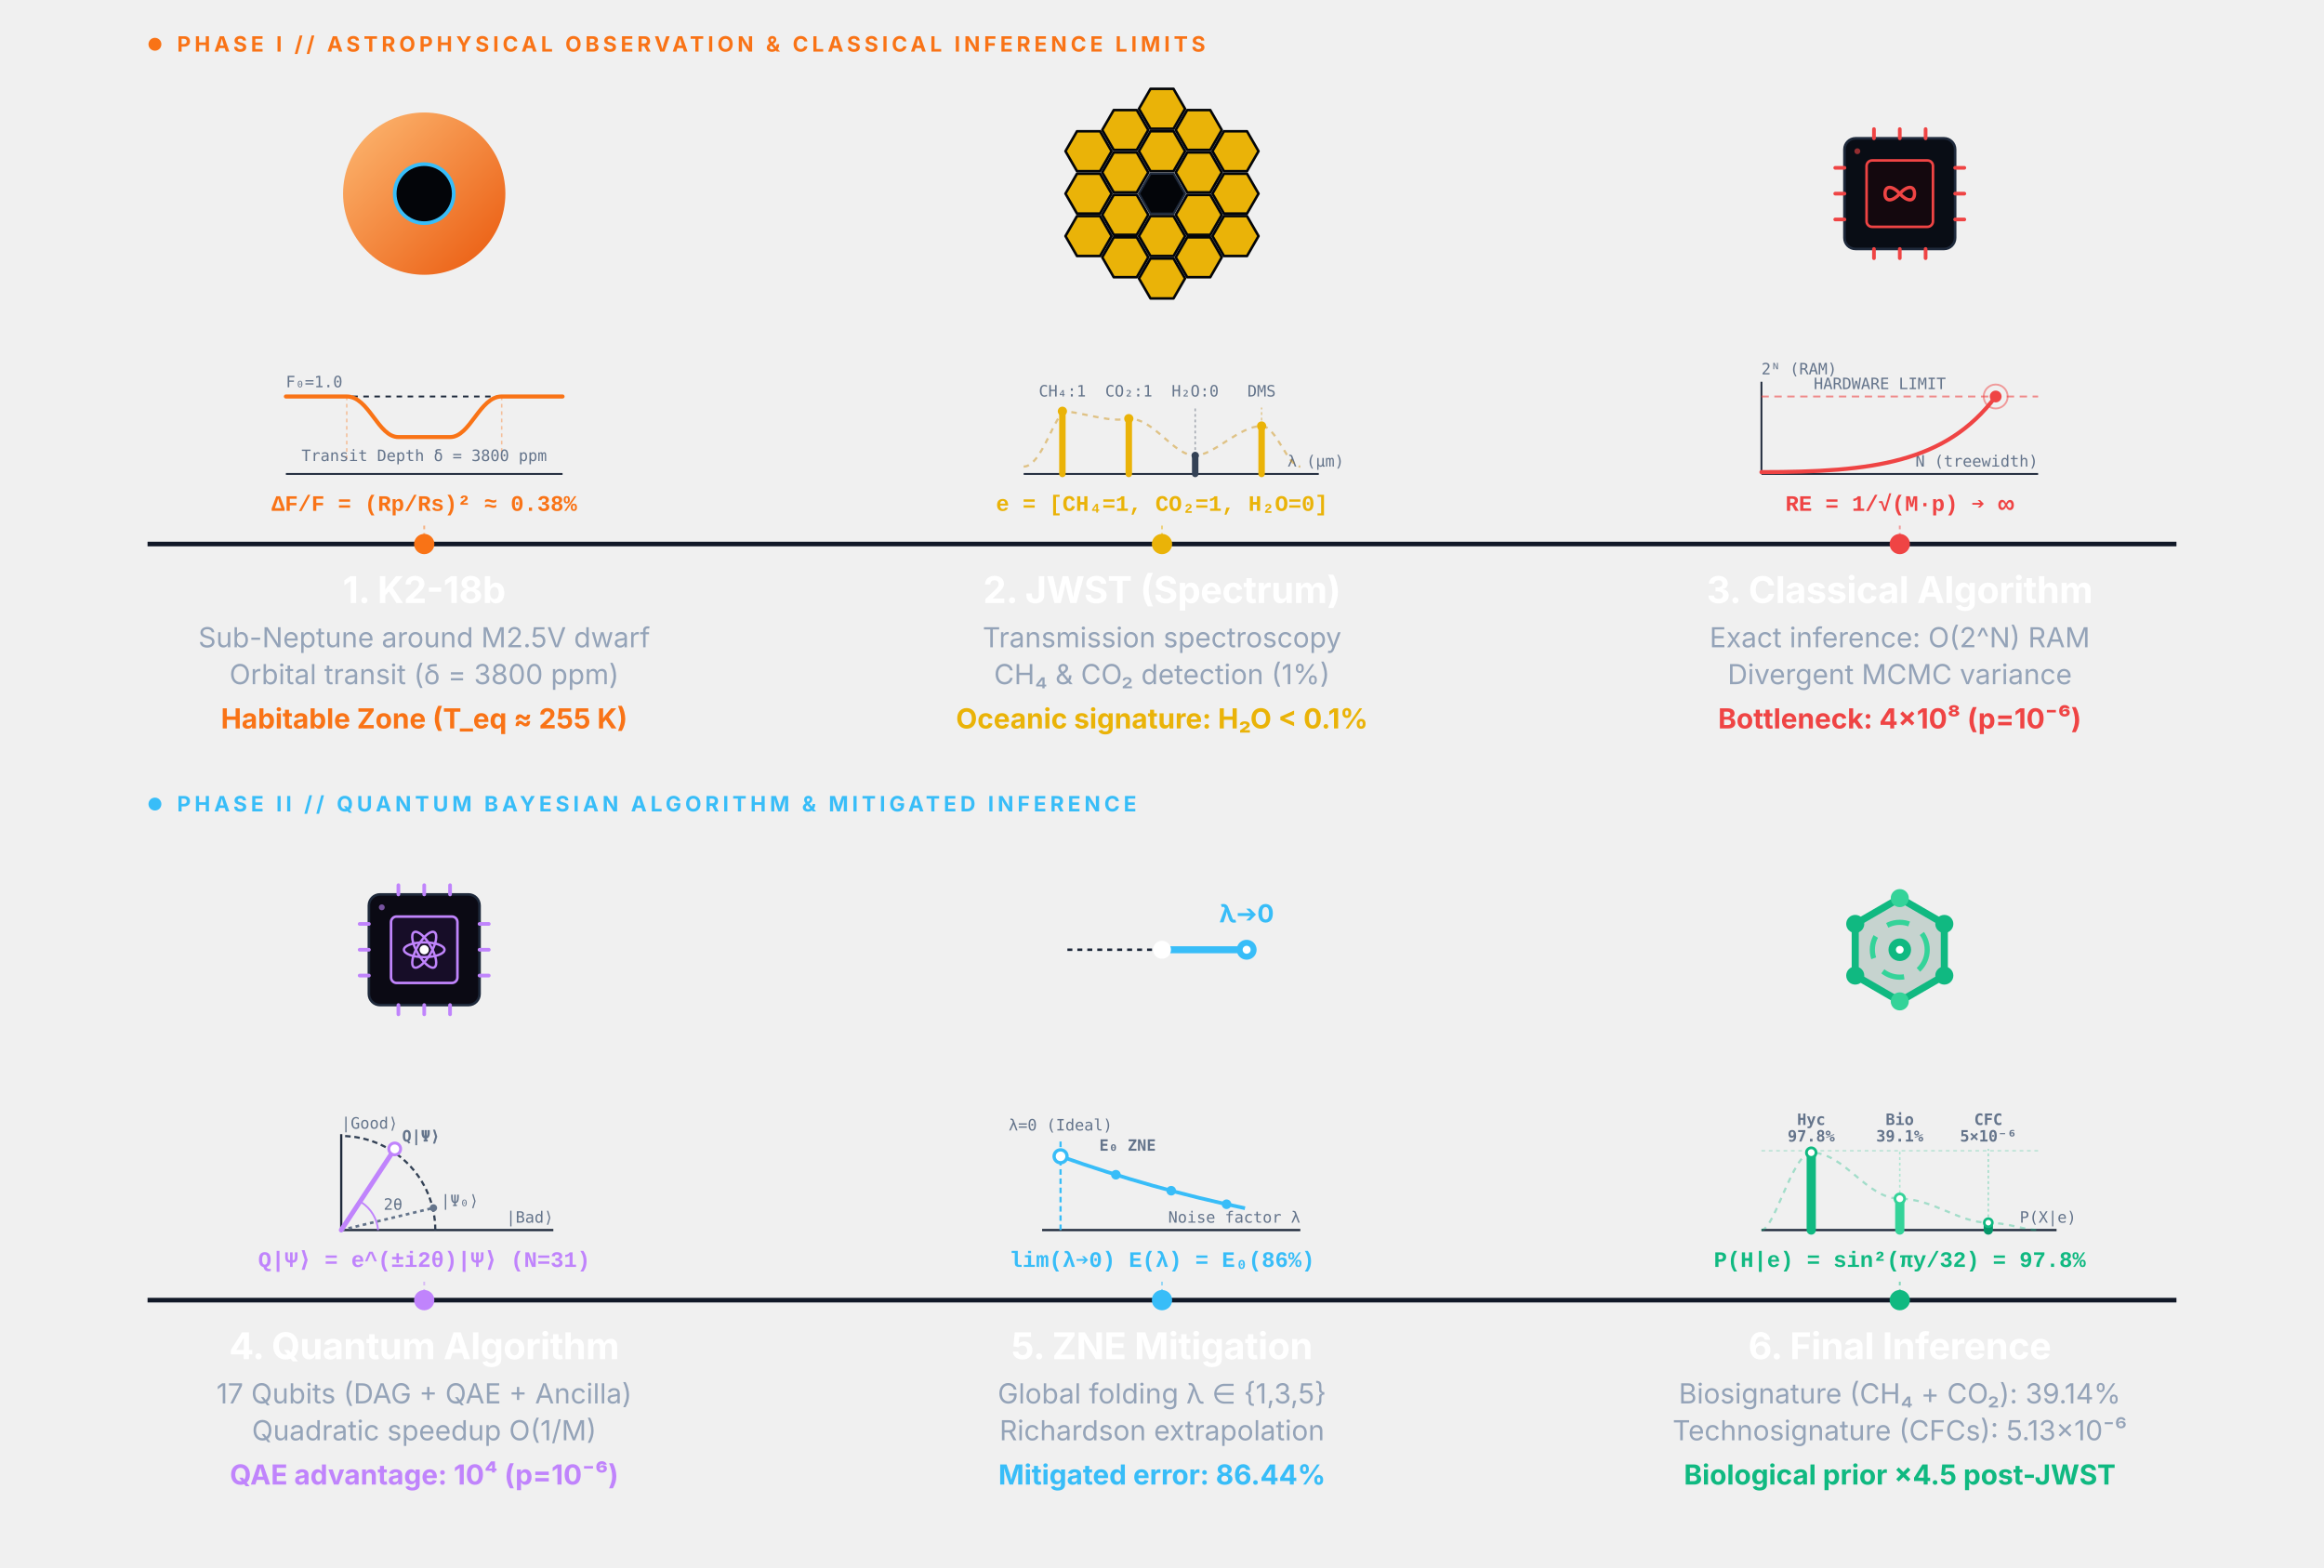
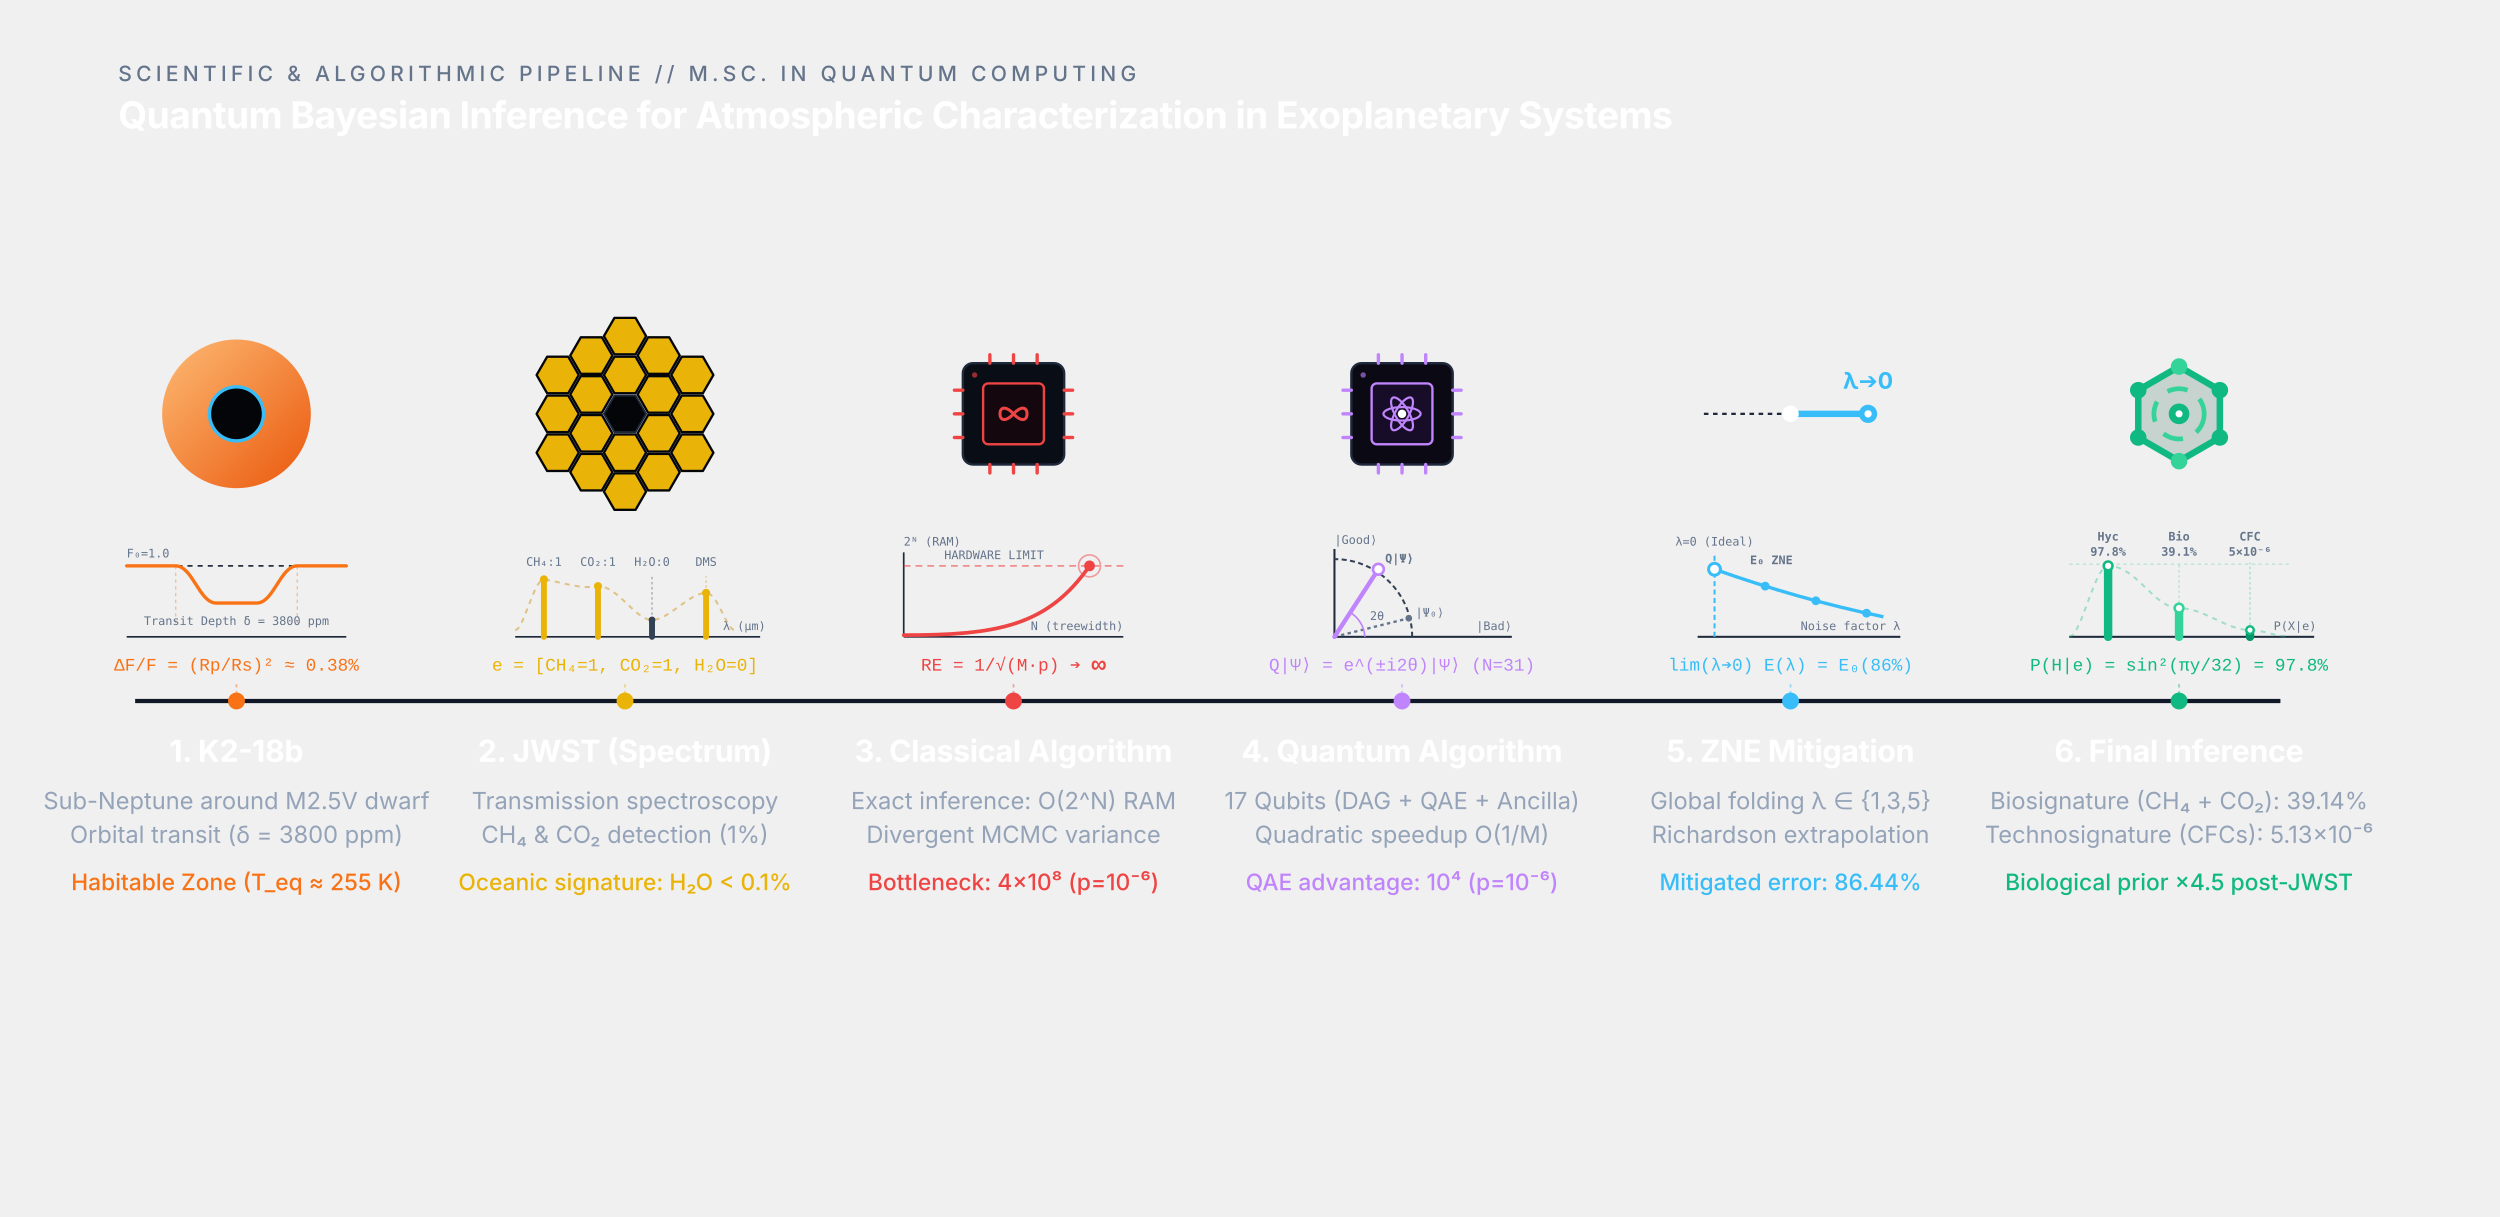
- <svg xmlns="http://www.w3.org/2000/svg" viewBox="0 0 1260 850" width="100%" height="100%" style="background-color: #030509;">
+ <svg xmlns="http://www.w3.org/2000/svg" viewBox="0 0 1480 720" width="100%" height="100%" style="background-color: #030509;">
  <defs>
-     <linearGradient id="kn-stream-row1" x1="0%" y1="0%" x2="100%" y2="0%">
+     <linearGradient id="kn-stream" x1="0%" y1="0%" x2="100%" y2="0%">
      <stop offset="0%" stop-color="#f97316" />
-       <stop offset="50%" stop-color="#eab308" />
-       <stop offset="100%" stop-color="#ef4444" />
-     </linearGradient>
-     <linearGradient id="kn-stream-row2" x1="0%" y1="0%" x2="100%" y2="0%">
-       <stop offset="0%" stop-color="#c084fc" />
-       <stop offset="50%" stop-color="#38bdf8" />
+       <stop offset="20%" stop-color="#eab308" />
+       <stop offset="40%" stop-color="#ef4444" />
+       <stop offset="60%" stop-color="#c084fc" />
+       <stop offset="80%" stop-color="#38bdf8" />
      <stop offset="100%" stop-color="#10b981" />
    </linearGradient>
    <linearGradient id="kn-star" x1="0%" y1="0%" x2="100%" y2="100%">
      <stop offset="0%" stop-color="#fdba74" />
      <stop offset="100%" stop-color="#ea580c" />
    </linearGradient>
  </defs>
  <style>
    
-     .kn-phase-badge { font-family: -apple-system, 'SF Pro Display', 'Inter', sans-serif; font-size: 11.5px; font-weight: 700; letter-spacing: 2px; text-transform: uppercase; }
-     .kn-title { font-family: -apple-system, 'SF Pro Display', 'Inter', sans-serif; font-weight: 700; font-size: 20px; fill: #ffffff; letter-spacing: -0.2px; }
-     .kn-desc { font-family: -apple-system, 'Inter', sans-serif; font-weight: 400; font-size: 15px; fill: #94a3b8; line-height: 1.45; }
-     .kn-metric { font-family: -apple-system, 'Inter', sans-serif; font-weight: 700; font-size: 15px; }
-     .kn-formula { font-family: 'SF Mono', Menlo, 'Cascadia Code', 'Courier New', monospace; font-size: 12px; font-weight: 600; letter-spacing: 0px; text-anchor: middle; }
-     .kn-tech-axis { font-family: 'SF Mono', Menlo, monospace; font-size: 8.5px; fill: #64748b; }
+     .kn-header { font-family: -apple-system, 'SF Pro Display', 'Inter', sans-serif; font-weight: 500; fill: #64748b; letter-spacing: 2.5px; font-size: 12.5px; }
+     .kn-main-title { font-family: -apple-system, 'SF Pro Display', 'Inter', sans-serif; font-weight: 700; font-size: 22px; fill: #ffffff; letter-spacing: -0.3px; }
+     .kn-title { font-family: -apple-system, 'SF Pro Display', 'Inter', sans-serif; font-weight: 700; font-size: 18px; fill: #ffffff; letter-spacing: -0.2px; }
+     .kn-desc { font-family: -apple-system, 'Inter', sans-serif; font-weight: 400; font-size: 14px; fill: #94a3b8; line-height: 1.5; }
+     .kn-metric { font-family: -apple-system, 'Inter', sans-serif; font-weight: 500; font-size: 13.5px; }
+     .kn-formula { font-family: 'SF Mono', Menlo, 'Cascadia Code', 'Courier New', monospace; font-size: 10.5px; font-weight: 500; letter-spacing: 0px; text-anchor: middle; }
+     .kn-tech-axis { font-family: 'SF Mono', Menlo, monospace; font-size: 7px; fill: #64748b; }
    
  </style>
-   <g transform="translate(80, 28)">
-     <circle cx="4" cy="-4" r="3.5" fill="#f97316" />
-     <text x="16" y="0" class="kn-phase-badge" fill="#f97316">PHASE I // ASTROPHYSICAL OBSERVATION &amp; CLASSICAL INFERENCE LIMITS</text>
-   </g>
-   <line x1="80" y1="295" x2="1180" y2="295" stroke="#111827" stroke-width="2.5" />
-   <line x1="80" y1="295" x2="1180" y2="295" stroke="url(#kn-stream-row1)" stroke-width="2.5" stroke-linecap="round" stroke-dasharray="30 180">
-     <animate attributeName="stroke-dashoffset" from="420" to="0" dur="6s" repeatCount="indefinite" />
+   <g transform="translate(70, 48)">
+     <text x="0" y="0" class="kn-header">SCIENTIFIC &amp; ALGORITHMIC PIPELINE // M.SC. IN QUANTUM COMPUTING</text>
+     <text x="0" y="28" class="kn-main-title">Quantum Bayesian Inference for Atmospheric Characterization in Exoplanetary Systems</text>
+   </g>
+   <line x1="80" y1="415" x2="1350" y2="415" stroke="#111827" stroke-width="2.5" />
+   <line x1="80" y1="415" x2="1350" y2="415" stroke="url(#kn-stream)" stroke-width="2.5" stroke-linecap="round" stroke-dasharray="30 180">
+     <animate attributeName="stroke-dashoffset" from="420" to="0" dur="7s" repeatCount="indefinite" />
  </line>
-   <g transform="translate(230, 295)">
-     <g transform="translate(0, -190)">
+   <g transform="translate(140, 415)">
+     <g transform="translate(0, -170)">
      <circle cx="0" cy="0" r="44" fill="url(#kn-star)" />
      <g>
        <animateTransform attributeName="transform" type="translate" values="-68, 0; 0, 0; 68, 0" keyTimes="0; 0.5; 1" dur="6s" repeatCount="indefinite" />
        <circle cx="0" cy="0" r="16" fill="#030509" stroke="#38bdf8" stroke-width="2" />
      </g>
    </g>
    <g transform="translate(0, 0)">
-       <line x1="-75" y1="-80" x2="75" y2="-80" stroke="#1e293b" stroke-width="1" stroke-dasharray="3 3" />
-       <text x="-75" y="-85" class="kn-tech-axis">F₀=1.0</text>
-       <path d="M -75 -80 L -42 -80 C -30 -80 -25 -58 -14 -58 L 14 -58 C 25 -58 30 -80 42 -80 L 75 -80" fill="none" stroke="#f97316" stroke-width="2.2" stroke-linecap="round" />
-       <circle r="3.2" fill="#ffffff" stroke="#f97316" stroke-width="1.6">
-         <animateMotion path="M -75 -80 L -42 -80 C -30 -80 -25 -58 -14 -58 L 14 -58 C 25 -58 30 -80 42 -80 L 75 -80" dur="6s" repeatCount="indefinite" />
+       <line x1="-65" y1="-80" x2="65" y2="-80" stroke="#1e293b" stroke-width="1" stroke-dasharray="3 3" />
+       <text x="-65" y="-85" class="kn-tech-axis">F₀=1.0</text>
+       <path d="M -65 -80 L -36 -80 C -26 -80 -22 -58 -12 -58 L 12 -58 C 22 -58 26 -80 36 -80 L 65 -80" fill="none" stroke="#f97316" stroke-width="2" stroke-linecap="round" />
+       <circle r="3" fill="#ffffff" stroke="#f97316" stroke-width="1.6">
+         <animateMotion path="M -65 -80 L -36 -80 C -26 -80 -22 -58 -12 -58 L 12 -58 C 22 -58 26 -80 36 -80 L 65 -80" dur="6s" repeatCount="indefinite" />
      </circle>
-       <line x1="-42" y1="-80" x2="-42" y2="-45" stroke="#f97316" stroke-width="0.8" stroke-dasharray="2 2" opacity="0.4" />
-       <line x1="42" y1="-80" x2="42" y2="-45" stroke="#f97316" stroke-width="0.8" stroke-dasharray="2 2" opacity="0.4" />
+       <line x1="-36" y1="-80" x2="-36" y2="-45" stroke="#f97316" stroke-width="0.8" stroke-dasharray="2 2" opacity="0.4" />
+       <line x1="36" y1="-80" x2="36" y2="-45" stroke="#f97316" stroke-width="0.8" stroke-dasharray="2 2" opacity="0.4" />
      <text x="0" y="-45" class="kn-tech-axis" fill="#f97316" text-anchor="middle">Transit Depth δ = 3800 ppm</text>
-       <line x1="-75" y1="-38" x2="75" y2="-38" stroke="#1e293b" stroke-width="1" />
+       <line x1="-65" y1="-38" x2="65" y2="-38" stroke="#1e293b" stroke-width="1" />
      <text x="0" y="-18" class="kn-formula" fill="#f97316">ΔF/F = (Rp/Rs)² ≈ 0.38%</text>
      <line x1="0" y1="-10" x2="0" y2="-4" stroke="#f97316" stroke-width="1" stroke-dasharray="2 2" opacity="0.5" />
    </g>
-     <circle cx="0" cy="0" r="5.5" fill="#f97316" />
-     <text x="0" y="32" class="kn-title" text-anchor="middle">1. K2-18b</text>
-     <text x="0" y="56" class="kn-desc" text-anchor="middle">Sub-Neptune around M2.5V dwarf</text>
-     <text x="0" y="76" class="kn-desc" text-anchor="middle">Orbital transit (δ = 3800 ppm)</text>
-     <text x="0" y="100" class="kn-metric" fill="#f97316" text-anchor="middle">Habitable Zone (T_eq ≈ 255 K)</text>
-   </g>
-   <g transform="translate(630, 295)">
-     <g transform="translate(0, -190) scale(1.15)">
+     <circle cx="0" cy="0" r="5" fill="#f97316" />
+     <text x="0" y="36" class="kn-title" text-anchor="middle">1. K2-18b</text>
+     <text x="0" y="64" class="kn-desc" text-anchor="middle">Sub-Neptune around M2.5V dwarf</text>
+     <text x="0" y="84" class="kn-desc" text-anchor="middle">Orbital transit (δ = 3800 ppm)</text>
+     <text x="0" y="112" class="kn-metric" fill="#f97316" text-anchor="middle">Habitable Zone (T_eq ≈ 255 K)</text>
+   </g>
+   <g transform="translate(370, 415)">
+     <g transform="translate(0, -170) scale(1.15)">
      <polygon points="-23.79,-20.01 -29.22,-10.6 -40.08,-10.6 -45.51,-20.01 -40.08,-29.41 -29.22,-29.41" fill="#eab308" stroke="#030509" stroke-width="1.2" stroke-linejoin="round" />
      <polygon points="-23.79,0.0 -29.22,9.4 -40.08,9.4 -45.51,0.0 -40.08,-9.4 -29.22,-9.4" fill="#eab308" stroke="#030509" stroke-width="1.2" stroke-linejoin="round" />
      <polygon points="-23.79,20.01 -29.22,29.41 -40.08,29.41 -45.51,20.01 -40.08,10.6 -29.22,10.6" fill="#eab308" stroke="#030509" stroke-width="1.2" stroke-linejoin="round" />
      <polygon points="-6.47,-30.01 -11.9,-20.61 -22.75,-20.61 -28.18,-30.01 -22.75,-39.41 -11.9,-39.41" fill="#eab308" stroke="#030509" stroke-width="1.2" stroke-linejoin="round" />
      <polygon points="-6.47,-10.0 -11.9,-0.6 -22.75,-0.6 -28.18,-10.0 -22.75,-19.41 -11.9,-19.41" fill="#eab308" stroke="#030509" stroke-width="1.2" stroke-linejoin="round" />
      <polygon points="-6.47,10.0 -11.9,19.41 -22.75,19.41 -28.18,10.0 -22.75,0.6 -11.9,0.6" fill="#eab308" stroke="#030509" stroke-width="1.2" stroke-linejoin="round" />
      <polygon points="-6.47,30.01 -11.9,39.41 -22.75,39.41 -28.18,30.01 -22.75,20.61 -11.9,20.61" fill="#eab308" stroke="#030509" stroke-width="1.2" stroke-linejoin="round" />
      <polygon points="10.86,-40.01 5.43,-30.61 -5.43,-30.61 -10.86,-40.01 -5.43,-49.41 5.43,-49.41" fill="#eab308" stroke="#030509" stroke-width="1.2" stroke-linejoin="round" />
      <polygon points="10.86,-20.01 5.43,-10.6 -5.43,-10.6 -10.86,-20.01 -5.43,-29.41 5.43,-29.41" fill="#eab308" stroke="#030509" stroke-width="1.2" stroke-linejoin="round" />
      <polygon points="10.86,0.0 5.43,9.4 -5.43,9.4 -10.86,0.0 -5.43,-9.4 5.43,-9.4" fill="#030509" stroke="#1e293b" stroke-width="1" />
      <polygon points="10.86,20.01 5.43,29.41 -5.43,29.41 -10.86,20.01 -5.43,10.6 5.43,10.6" fill="#eab308" stroke="#030509" stroke-width="1.2" stroke-linejoin="round" />
      <polygon points="10.86,40.01 5.43,49.41 -5.43,49.41 -10.86,40.01 -5.43,30.61 5.43,30.61" fill="#eab308" stroke="#030509" stroke-width="1.2" stroke-linejoin="round" />
      <polygon points="28.18,-30.01 22.75,-20.61 11.9,-20.61 6.47,-30.01 11.9,-39.41 22.75,-39.41" fill="#eab308" stroke="#030509" stroke-width="1.2" stroke-linejoin="round" />
      <polygon points="28.18,-10.0 22.75,-0.6 11.9,-0.6 6.47,-10.0 11.9,-19.41 22.75,-19.41" fill="#eab308" stroke="#030509" stroke-width="1.2" stroke-linejoin="round" />
      <polygon points="28.18,10.0 22.75,19.41 11.9,19.41 6.47,10.0 11.9,0.6 22.75,0.6" fill="#eab308" stroke="#030509" stroke-width="1.2" stroke-linejoin="round" />
      <polygon points="28.18,30.01 22.75,39.41 11.9,39.41 6.47,30.01 11.9,20.61 22.75,20.61" fill="#eab308" stroke="#030509" stroke-width="1.2" stroke-linejoin="round" />
      <polygon points="45.51,-20.01 40.08,-10.6 29.22,-10.6 23.79,-20.01 29.22,-29.41 40.08,-29.41" fill="#eab308" stroke="#030509" stroke-width="1.2" stroke-linejoin="round" />
      <polygon points="45.51,0.0 40.08,9.4 29.22,9.4 23.79,0.0 29.22,-9.4 40.08,-9.4" fill="#eab308" stroke="#030509" stroke-width="1.2" stroke-linejoin="round" />
      <polygon points="45.51,20.01 40.08,29.41 29.22,29.41 23.79,20.01 29.22,10.6 40.08,10.6" fill="#eab308" stroke="#030509" stroke-width="1.2" stroke-linejoin="round" />
    </g>
    <g transform="translate(0, 0)">
-       <line x1="-75" y1="-38" x2="85" y2="-38" stroke="#1e293b" stroke-width="1" />
-       <text x="68" y="-42" class="kn-tech-axis" text-anchor="start">λ (μm)</text>
-       <path d="M -75 -42 C -65 -42, -58 -72, -52 -72 C -38 -70, -28 -66, -18 -68 C -4 -68, 6 -48, 18 -48 C 28 -48, 42 -64, 54 -64 C 62 -64, 68 -42, 75 -42" fill="none" stroke="#ca8a04" stroke-width="1.2" stroke-dasharray="3 3" opacity="0.45" />
-       <line x1="18" y1="-48" x2="18" y2="-74" stroke="#334155" stroke-width="0.8" stroke-dasharray="1.5 1.5" opacity="0.4" />
-       <line x1="54" y1="-64" x2="54" y2="-74" stroke="#ca8a04" stroke-width="0.8" stroke-dasharray="1.5 1.5" opacity="0.4" />
-       <line x1="-54" y1="-38" x2="-54" y2="-72" stroke="#eab308" stroke-width="3.5" stroke-linecap="round" />
-       <circle cx="-54" cy="-72" r="2.5" fill="#eab308" />
-       <text x="-54" y="-80" class="kn-tech-axis" fill="#eab308" text-anchor="middle">CH₄:1</text>
-       <line x1="-18" y1="-38" x2="-18" y2="-68" stroke="#eab308" stroke-width="3.5" stroke-linecap="round" />
-       <circle cx="-18" cy="-68" r="2.5" fill="#eab308" />
-       <text x="-18" y="-80" class="kn-tech-axis" fill="#eab308" text-anchor="middle">CO₂:1</text>
-       <line x1="18" y1="-38" x2="18" y2="-48" stroke="#334155" stroke-width="3.5" stroke-linecap="round" />
-       <circle cx="18" cy="-48" r="2" fill="#334155" />
-       <text x="18" y="-80" class="kn-tech-axis" fill="#475569" text-anchor="middle">H₂O:0</text>
-       <line x1="54" y1="-38" x2="54" y2="-64" stroke="#eab308" stroke-width="3.5" stroke-linecap="round" />
-       <circle cx="54" cy="-64" r="2.5" fill="#eab308" />
-       <text x="54" y="-80" class="kn-tech-axis" fill="#eab308" text-anchor="middle">DMS</text>
+       <line x1="-65" y1="-38" x2="80" y2="-38" stroke="#1e293b" stroke-width="1" />
+       <text x="58" y="-42" class="kn-tech-axis" text-anchor="start">λ (μm)</text>
+       <path d="M -65 -42 C -60 -42, -54 -72, -48 -72 C -36 -70, -26 -66, -16 -68 C -4 -68, 6 -48, 16 -48 C 26 -48, 38 -64, 48 -64 C 55 -64, 60 -42, 65 -42" fill="none" stroke="#ca8a04" stroke-width="1.2" stroke-dasharray="3 3" opacity="0.45" />
+       <line x1="16" y1="-48" x2="16" y2="-74" stroke="#334155" stroke-width="0.8" stroke-dasharray="1.5 1.5" opacity="0.4" />
+       <line x1="48" y1="-64" x2="48" y2="-74" stroke="#ca8a04" stroke-width="0.8" stroke-dasharray="1.5 1.5" opacity="0.4" />
+       <line x1="-48" y1="-38" x2="-48" y2="-72" stroke="#eab308" stroke-width="3.5" stroke-linecap="round" />
+       <circle cx="-48" cy="-72" r="2.4" fill="#eab308" />
+       <text x="-48" y="-80" class="kn-tech-axis" fill="#eab308" text-anchor="middle">CH₄:1</text>
+       <line x1="-16" y1="-38" x2="-16" y2="-68" stroke="#eab308" stroke-width="3.5" stroke-linecap="round" />
+       <circle cx="-16" cy="-68" r="2.4" fill="#eab308" />
+       <text x="-16" y="-80" class="kn-tech-axis" fill="#eab308" text-anchor="middle">CO₂:1</text>
+       <line x1="16" y1="-38" x2="16" y2="-48" stroke="#334155" stroke-width="3.5" stroke-linecap="round" />
+       <circle cx="16" cy="-48" r="2" fill="#334155" />
+       <text x="16" y="-80" class="kn-tech-axis" fill="#475569" text-anchor="middle">H₂O:0</text>
+       <line x1="48" y1="-38" x2="48" y2="-64" stroke="#eab308" stroke-width="3.5" stroke-linecap="round" />
+       <circle cx="48" cy="-64" r="2.4" fill="#eab308" />
+       <text x="48" y="-80" class="kn-tech-axis" fill="#eab308" text-anchor="middle">DMS</text>
      <text x="0" y="-18" class="kn-formula" fill="#eab308">e = [CH₄=1, CO₂=1, H₂O=0]</text>
      <line x1="0" y1="-10" x2="0" y2="-4" stroke="#eab308" stroke-width="1" stroke-dasharray="2 2" opacity="0.5" />
    </g>
-     <circle cx="0" cy="0" r="5.5" fill="#eab308" />
-     <text x="0" y="32" class="kn-title" text-anchor="middle">2. JWST (Spectrum)</text>
-     <text x="0" y="56" class="kn-desc" text-anchor="middle">Transmission spectroscopy</text>
-     <text x="0" y="76" class="kn-desc" text-anchor="middle">CH₄ &amp; CO₂ detection (1%)</text>
-     <text x="0" y="100" class="kn-metric" fill="#eab308" text-anchor="middle">Oceanic signature: H₂O &lt; 0.1%</text>
-   </g>
-   <g transform="translate(1030, 295)">
-     <g transform="translate(0, -190)">
+     <circle cx="0" cy="0" r="5" fill="#eab308" />
+     <text x="0" y="36" class="kn-title" text-anchor="middle">2. JWST (Spectrum)</text>
+     <text x="0" y="64" class="kn-desc" text-anchor="middle">Transmission spectroscopy</text>
+     <text x="0" y="84" class="kn-desc" text-anchor="middle">CH₄ &amp; CO₂ detection (1%)</text>
+     <text x="0" y="112" class="kn-metric" fill="#eab308" text-anchor="middle">Oceanic signature: H₂O &lt; 0.1%</text>
+   </g>
+   <g transform="translate(600, 415)">
+     <g transform="translate(0, -170)">
      <rect x="-30" y="-30" width="60" height="60" rx="6" fill="#090d15" stroke="#1e293b" stroke-width="1.4" />
      <circle cx="-23" cy="-23" r="1.6" fill="#ef4444" fill-opacity="0.6" />
      <line x1="-14" y1="-35" x2="-14" y2="-30" stroke="#ef4444" stroke-width="2" stroke-linecap="round" />
      <line x1="0" y1="-35" x2="0" y2="-30" stroke="#ef4444" stroke-width="2" stroke-linecap="round" />
      <line x1="14" y1="-35" x2="14" y2="-30" stroke="#ef4444" stroke-width="2" stroke-linecap="round" />
      <line x1="-14" y1="30" x2="-14" y2="35" stroke="#ef4444" stroke-width="2" stroke-linecap="round" />
      <line x1="0" y1="30" x2="0" y2="35" stroke="#ef4444" stroke-width="2" stroke-linecap="round" />
      <line x1="14" y1="30" x2="14" y2="35" stroke="#ef4444" stroke-width="2" stroke-linecap="round" />
      <line x1="-35" y1="-14" x2="-30" y2="-14" stroke="#ef4444" stroke-width="2" stroke-linecap="round" />
      <line x1="-35" y1="0" x2="-30" y2="0" stroke="#ef4444" stroke-width="2" stroke-linecap="round" />
      <line x1="-35" y1="14" x2="-30" y2="14" stroke="#ef4444" stroke-width="2" stroke-linecap="round" />
      <line x1="30" y1="-14" x2="35" y2="-14" stroke="#ef4444" stroke-width="2" stroke-linecap="round" />
      <line x1="30" y1="0" x2="35" y2="0" stroke="#ef4444" stroke-width="2" stroke-linecap="round" />
      <line x1="30" y1="14" x2="35" y2="14" stroke="#ef4444" stroke-width="2" stroke-linecap="round" />
      <rect x="-18" y="-18" width="36" height="36" rx="3" fill="#14080e" stroke="#ef4444" stroke-width="1.4" />
      <path d="M -8 0 C -8 -4.5 -4 -4.5 0 0 C 4 4.5 8 4.5 8 0 C 8 -4.5 4 -4.5 0 0 C -4 4.5 -8 4.5 -8 0 Z" fill="none" stroke="#ef4444" stroke-width="1.8" stroke-linecap="round" stroke-linejoin="round" />
    </g>
    <g transform="translate(0, 0)">
-       <line x1="-75" y1="-38" x2="75" y2="-38" stroke="#1e293b" stroke-width="1" />
-       <line x1="-75" y1="-38" x2="-75" y2="-88" stroke="#1e293b" stroke-width="1" />
-       <text x="-75" y="-92" class="kn-tech-axis">2ᴺ (RAM)</text>
-       <text x="75" y="-42" class="kn-tech-axis" text-anchor="end">N (treewidth)</text>
-       <line x1="-75" y1="-80" x2="75" y2="-80" stroke="#ef4444" stroke-width="1" stroke-dasharray="4 3" opacity="0.6" />
-       <text x="25" y="-84" class="kn-tech-axis" fill="#ef4444" text-anchor="end">HARDWARE LIMIT</text>
-       <path d="M -75 -39 C -15 -39, 25 -44, 52 -80" fill="none" stroke="#ef4444" stroke-width="2.2" stroke-linecap="round" />
-       <circle cx="52" cy="-80" r="3.2" fill="#ef4444" />
-       <circle cx="52" cy="-80" r="6.5" fill="none" stroke="#ef4444" stroke-width="1" opacity="0.5" />
+       <line x1="-65" y1="-38" x2="65" y2="-38" stroke="#1e293b" stroke-width="1" />
+       <line x1="-65" y1="-38" x2="-65" y2="-88" stroke="#1e293b" stroke-width="1" />
+       <text x="-65" y="-92" class="kn-tech-axis">2ᴺ (RAM)</text>
+       <text x="65" y="-42" class="kn-tech-axis" text-anchor="end">N (treewidth)</text>
+       <line x1="-65" y1="-80" x2="65" y2="-80" stroke="#ef4444" stroke-width="1" stroke-dasharray="4 3" opacity="0.6" />
+       <text x="18" y="-84" class="kn-tech-axis" fill="#ef4444" text-anchor="end">HARDWARE LIMIT</text>
+       <path d="M -65 -39 C -10 -39, 20 -44, 45 -80" fill="none" stroke="#ef4444" stroke-width="2.2" stroke-linecap="round" />
+       <circle cx="45" cy="-80" r="3.2" fill="#ef4444" />
+       <circle cx="45" cy="-80" r="6.5" fill="none" stroke="#ef4444" stroke-width="1" opacity="0.5" />
      <text x="0" y="-18" class="kn-formula" fill="#ef4444">RE = 1/√(M·p) ➔ <tspan font-size="14.5px" font-weight="700" dy="1px">∞</tspan>
      </text>
      <line x1="0" y1="-10" x2="0" y2="-4" stroke="#ef4444" stroke-width="1" stroke-dasharray="2 2" opacity="0.5" />
    </g>
-     <circle cx="0" cy="0" r="5.5" fill="#ef4444" />
-     <text x="0" y="32" class="kn-title" text-anchor="middle">3. Classical Algorithm</text>
-     <text x="0" y="56" class="kn-desc" text-anchor="middle">Exact inference: O(2^N) RAM</text>
-     <text x="0" y="76" class="kn-desc" text-anchor="middle">Divergent MCMC variance</text>
-     <text x="0" y="100" class="kn-metric" fill="#ef4444" text-anchor="middle">Bottleneck: 4×10⁸ (p=10⁻⁶)</text>
-   </g>
-   <g transform="translate(80, 440)">
-     <circle cx="4" cy="-4" r="3.5" fill="#38bdf8" />
-     <text x="16" y="0" class="kn-phase-badge" fill="#38bdf8">PHASE II // QUANTUM BAYESIAN ALGORITHM &amp; MITIGATED INFERENCE</text>
-   </g>
-   <line x1="80" y1="705" x2="1180" y2="705" stroke="#111827" stroke-width="2.5" />
-   <line x1="80" y1="705" x2="1180" y2="705" stroke="url(#kn-stream-row2)" stroke-width="2.5" stroke-linecap="round" stroke-dasharray="30 180">
-     <animate attributeName="stroke-dashoffset" from="420" to="0" dur="6s" repeatCount="indefinite" />
-   </line>
-   <g transform="translate(230, 705)">
-     <g transform="translate(0, -190)">
+     <circle cx="0" cy="0" r="5" fill="#ef4444" />
+     <text x="0" y="36" class="kn-title" text-anchor="middle">3. Classical Algorithm</text>
+     <text x="0" y="64" class="kn-desc" text-anchor="middle">Exact inference: O(2^N) RAM</text>
+     <text x="0" y="84" class="kn-desc" text-anchor="middle">Divergent MCMC variance</text>
+     <text x="0" y="112" class="kn-metric" fill="#ef4444" text-anchor="middle">Bottleneck: 4×10⁸ (p=10⁻⁶)</text>
+   </g>
+   <g transform="translate(830, 415)">
+     <g transform="translate(0, -170)">
      <rect x="-30" y="-30" width="60" height="60" rx="6" fill="#0b0a14" stroke="#1e293b" stroke-width="1.4" />
      <circle cx="-23" cy="-23" r="1.6" fill="#c084fc" fill-opacity="0.6" />
      <line x1="-14" y1="-35" x2="-14" y2="-30" stroke="#c084fc" stroke-width="2" stroke-linecap="round" />
      <line x1="0" y1="-35" x2="0" y2="-30" stroke="#c084fc" stroke-width="2" stroke-linecap="round" />
      <line x1="14" y1="-35" x2="14" y2="-30" stroke="#c084fc" stroke-width="2" stroke-linecap="round" />
      <line x1="-14" y1="30" x2="-14" y2="35" stroke="#c084fc" stroke-width="2" stroke-linecap="round" />
      <line x1="0" y1="30" x2="0" y2="35" stroke="#c084fc" stroke-width="2" stroke-linecap="round" />
      <line x1="14" y1="30" x2="14" y2="35" stroke="#c084fc" stroke-width="2" stroke-linecap="round" />
      <line x1="-35" y1="-14" x2="-30" y2="-14" stroke="#c084fc" stroke-width="2" stroke-linecap="round" />
      <line x1="-35" y1="0" x2="-30" y2="0" stroke="#c084fc" stroke-width="2" stroke-linecap="round" />
      <line x1="-35" y1="14" x2="-30" y2="14" stroke="#c084fc" stroke-width="2" stroke-linecap="round" />
      <line x1="30" y1="-14" x2="35" y2="-14" stroke="#c084fc" stroke-width="2" stroke-linecap="round" />
      <line x1="30" y1="0" x2="35" y2="0" stroke="#c084fc" stroke-width="2" stroke-linecap="round" />
      <line x1="30" y1="14" x2="35" y2="14" stroke="#c084fc" stroke-width="2" stroke-linecap="round" />
      <rect x="-18" y="-18" width="36" height="36" rx="3" fill="#170d28" stroke="#c084fc" stroke-width="1.4" />
      <ellipse cx="0" cy="0" rx="11" ry="4" transform="rotate(0)" fill="none" stroke="#c084fc" stroke-width="1.3" />
      <ellipse cx="0" cy="0" rx="11" ry="4" transform="rotate(60)" fill="none" stroke="#c084fc" stroke-width="1.3" />
      <ellipse cx="0" cy="0" rx="11" ry="4" transform="rotate(120)" fill="none" stroke="#c084fc" stroke-width="1.3" />
      <circle cx="0" cy="0" r="2.5" fill="#ffffff" />
    </g>
    <g transform="translate(0, 0)">
-       <line x1="-45" y1="-38" x2="70" y2="-38" stroke="#1e293b" stroke-width="1.2" />
-       <line x1="-45" y1="-38" x2="-45" y2="-90" stroke="#1e293b" stroke-width="1.2" />
-       <text x="70" y="-42" class="kn-tech-axis" text-anchor="end">|Bad⟩</text>
-       <text x="-45" y="-93" class="kn-tech-axis" fill="#c084fc">|Good⟩</text>
-       <path d="M 6 -38 A 51 51 0 0 0 -45 -89" fill="none" stroke="#334155" stroke-width="1.2" stroke-dasharray="3 2" />
-       <line x1="-45" y1="-38" x2="5" y2="-50" stroke="#64748b" stroke-width="1.4" stroke-dasharray="2 2" />
-       <circle cx="5" cy="-50" r="2" fill="#64748b" />
-       <text x="9" y="-51" class="kn-tech-axis" fill="#64748b">|Ψ₀⟩</text>
-       <line x1="-45" y1="-38" x2="-16" y2="-82" stroke="#c084fc" stroke-width="2.6" stroke-linecap="round" />
-       <circle cx="-16" cy="-82" r="3.2" fill="#ffffff" stroke="#c084fc" stroke-width="1.6" />
-       <text x="-12" y="-86" class="kn-tech-axis" fill="#c084fc" font-weight="700">Q|Ψ⟩</text>
-       <path d="M -25 -38 A 20 20 0 0 0 -34 -53" fill="none" stroke="#c084fc" stroke-width="1" />
-       <text x="-22" y="-49" class="kn-tech-axis" fill="#c084fc">2θ</text>
+       <line x1="-40" y1="-38" x2="65" y2="-38" stroke="#1e293b" stroke-width="1.2" />
+       <line x1="-40" y1="-38" x2="-40" y2="-90" stroke="#1e293b" stroke-width="1.2" />
+       <text x="65" y="-42" class="kn-tech-axis" text-anchor="end">|Bad⟩</text>
+       <text x="-40" y="-93" class="kn-tech-axis" fill="#c084fc">|Good⟩</text>
+       <path d="M 6 -38 A 46 46 0 0 0 -40 -84" fill="none" stroke="#334155" stroke-width="1.2" stroke-dasharray="3 2" />
+       <line x1="-40" y1="-38" x2="4" y2="-49" stroke="#64748b" stroke-width="1.4" stroke-dasharray="2 2" />
+       <circle cx="4" cy="-49" r="2" fill="#64748b" />
+       <text x="8" y="-50" class="kn-tech-axis" fill="#64748b">|Ψ₀⟩</text>
+       <line x1="-40" y1="-38" x2="-14" y2="-78" stroke="#c084fc" stroke-width="2.6" stroke-linecap="round" />
+       <circle cx="-14" cy="-78" r="3.2" fill="#ffffff" stroke="#c084fc" stroke-width="1.6" />
+       <text x="-10" y="-82" class="kn-tech-axis" fill="#c084fc" font-weight="700">Q|Ψ⟩</text>
+       <path d="M -22 -38 A 18 18 0 0 0 -30 -52" fill="none" stroke="#c084fc" stroke-width="1" />
+       <text x="-19" y="-48" class="kn-tech-axis" fill="#c084fc">2θ</text>
      <text x="0" y="-18" class="kn-formula" fill="#c084fc">Q|Ψ⟩ = e^(±i2θ)|Ψ⟩ (N=31)</text>
      <line x1="0" y1="-10" x2="0" y2="-4" stroke="#c084fc" stroke-width="1" stroke-dasharray="2 2" opacity="0.5" />
    </g>
-     <circle cx="0" cy="0" r="5.5" fill="#c084fc" />
-     <text x="0" y="32" class="kn-title" text-anchor="middle">4. Quantum Algorithm</text>
-     <text x="0" y="56" class="kn-desc" text-anchor="middle">17 Qubits (DAG + QAE + Ancilla)</text>
-     <text x="0" y="76" class="kn-desc" text-anchor="middle">Quadratic speedup O(1/M)</text>
-     <text x="0" y="100" class="kn-metric" fill="#c084fc" text-anchor="middle">QAE advantage: 10⁴ (p=10⁻⁶)</text>
-   </g>
-   <g transform="translate(630, 705)">
-     <g transform="translate(0, -190) scale(1.35)">
+     <circle cx="0" cy="0" r="5" fill="#c084fc" />
+     <text x="0" y="36" class="kn-title" text-anchor="middle">4. Quantum Algorithm</text>
+     <text x="0" y="64" class="kn-desc" text-anchor="middle">17 Qubits (DAG + QAE + Ancilla)</text>
+     <text x="0" y="84" class="kn-desc" text-anchor="middle">Quadratic speedup O(1/M)</text>
+     <text x="0" y="112" class="kn-metric" fill="#c084fc" text-anchor="middle">QAE advantage: 10⁴ (p=10⁻⁶)</text>
+   </g>
+   <g transform="translate(1060, 415)">
+     <g transform="translate(0, -170) scale(1.35)">
      <line x1="-38" y1="0" x2="38" y2="0" stroke="#1e293b" stroke-width="1" stroke-dasharray="2 2" />
      <path fill="none" stroke="#f87171" stroke-width="2.2" stroke-linecap="round" stroke-linejoin="round">
        <animate attributeName="d" dur="4s" repeatCount="indefinite" values="M -38 0 C -30 -14, -24 -14, -18 0 C -14 7, -10 7, -4 0 L 0 0;                   M -38 -10 C -30 -15, -24 0, -18 8 C -13 7, -9 -3, -4 0 L 0 0;                   M -38 0 C -30 14, -24 14, -18 0 C -14 -7, -10 -7, -4 0 L 0 0;                   M -38 10 C -30 15, -24 0, -18 -8 C -13 -7, -9 3, -4 0 L 0 0;                   M -38 0 C -30 -14, -24 -14, -18 0 C -14 7, -10 7, -4 0 L 0 0" />
      </path>
      <path fill="none" stroke="#38bdf8" stroke-width="2.2" stroke-linecap="round" stroke-linejoin="round">
        <animate attributeName="d" dur="4s" repeatCount="indefinite" values="M -38 0 C -30 14, -24 14, -18 0 C -14 -7, -10 -7, -4 0 L 0 0;                   M -38 10 C -30 15, -24 0, -18 -8 C -13 -7, -9 3, -4 0 L 0 0;                   M -38 0 C -30 -14, -24 -14, -18 0 C -14 7, -10 7, -4 0 L 0 0;                   M -38 -10 C -30 -15, -24 0, -18 8 C -13 7, -9 -3, -4 0 L 0 0;                   M -38 0 C -30 14, -24 14, -18 0 C -14 -7, -10 -7, -4 0 L 0 0" />
      </path>
      <line x1="0" y1="0" x2="34" y2="0" stroke="#38bdf8" stroke-width="2.8" stroke-linecap="round" />
      <circle cx="34" cy="0" r="4" fill="#38bdf8" />
      <circle cx="34" cy="0" r="1.6" fill="#ffffff" />
      <text x="34" y="-11" font-family="-apple-system, sans-serif" font-size="10" font-weight="700" fill="#38bdf8" text-anchor="middle">λ➔0</text>
      <circle cx="0" cy="0" r="3.6" fill="#ffffff" />
    </g>
    <g transform="translate(0, 0)">
-       <line x1="-65" y1="-38" x2="75" y2="-38" stroke="#1e293b" stroke-width="1.2" />
-       <text x="75" y="-42" class="kn-tech-axis" text-anchor="end">Noise factor λ</text>
-       <line x1="-55" y1="-38" x2="-55" y2="-88" stroke="#38bdf8" stroke-width="1.2" stroke-dasharray="3 2" />
-       <text x="-55" y="-92" class="kn-tech-axis" fill="#38bdf8" text-anchor="middle">λ=0 (Ideal)</text>
-       <path d="M -55 -78 Q -5 -60.22 45 -49.85" fill="none" stroke="#38bdf8" stroke-width="2" />
-       <circle cx="-25" cy="-68" r="2.6" fill="#38bdf8" />
-       <circle cx="5" cy="-59.33" r="2.6" fill="#38bdf8" />
-       <circle cx="35" cy="-52" r="2.6" fill="#38bdf8" />
-       <circle cx="-55" cy="-78" r="3.5" fill="#ffffff" stroke="#38bdf8" stroke-width="1.8" />
-       <text x="-34" y="-81" class="kn-tech-axis" fill="#38bdf8" font-weight="700">E₀ ZNE</text>
+       <line x1="-55" y1="-38" x2="65" y2="-38" stroke="#1e293b" stroke-width="1.2" />
+       <text x="65" y="-42" class="kn-tech-axis" text-anchor="end">Noise factor λ</text>
+       <line x1="-45" y1="-38" x2="-45" y2="-88" stroke="#38bdf8" stroke-width="1.2" stroke-dasharray="3 2" />
+       <text x="-45" y="-92" class="kn-tech-axis" fill="#38bdf8" text-anchor="middle">λ=0 (Ideal)</text>
+       <path d="M -45 -78 Q 5 -60.22 55 -49.85" fill="none" stroke="#38bdf8" stroke-width="2" />
+       <circle cx="-15" cy="-68" r="2.6" fill="#38bdf8" />
+       <circle cx="15" cy="-59.33" r="2.6" fill="#38bdf8" />
+       <circle cx="45" cy="-52" r="2.6" fill="#38bdf8" />
+       <circle cx="-45" cy="-78" r="3.5" fill="#ffffff" stroke="#38bdf8" stroke-width="1.8" />
+       <text x="-24" y="-81" class="kn-tech-axis" fill="#38bdf8" font-weight="700">E₀ ZNE</text>
      <text x="0" y="-18" class="kn-formula" fill="#38bdf8">lim(λ➔0) E(λ) = E₀(86%)</text>
      <line x1="0" y1="-10" x2="0" y2="-4" stroke="#38bdf8" stroke-width="1" stroke-dasharray="2 2" opacity="0.5" />
    </g>
-     <circle cx="0" cy="0" r="5.5" fill="#38bdf8" />
-     <text x="0" y="32" class="kn-title" text-anchor="middle">5. ZNE Mitigation</text>
-     <text x="0" y="56" class="kn-desc" text-anchor="middle">Global folding λ ∈ {1,3,5}</text>
-     <text x="0" y="76" class="kn-desc" text-anchor="middle">Richardson extrapolation</text>
-     <text x="0" y="100" class="kn-metric" fill="#38bdf8" text-anchor="middle">Mitigated error: 86.44%</text>
-   </g>
-   <g transform="translate(1030, 705)">
-     <g transform="translate(0, -190) scale(1.75)">
+     <circle cx="0" cy="0" r="5" fill="#38bdf8" />
+     <text x="0" y="36" class="kn-title" text-anchor="middle">5. ZNE Mitigation</text>
+     <text x="0" y="64" class="kn-desc" text-anchor="middle">Global folding λ ∈ {1,3,5}</text>
+     <text x="0" y="84" class="kn-desc" text-anchor="middle">Richardson extrapolation</text>
+     <text x="0" y="112" class="kn-metric" fill="#38bdf8" text-anchor="middle">Mitigated error: 86.44%</text>
+   </g>
+   <g transform="translate(1290, 415)">
+     <g transform="translate(0, -170) scale(1.75)">
      <polygon points="0,-16 13.8,-8 13.8,8 0,16 -13.8,8 -13.8,-8" fill="#064e3b" fill-opacity="0.18" stroke="#10b981" stroke-width="2.2" stroke-linejoin="round" />
      <circle cx="0" cy="0" r="8.5" fill="none" stroke="#34d399" stroke-width="1.6" stroke-dasharray="7 5">
        <animateTransform attributeName="transform" type="rotate" from="0" to="360" dur="10s" repeatCount="indefinite" />
      </circle>
      <circle cx="0" cy="0" r="3.5" fill="#10b981" />
      <circle cx="0" cy="0" r="1.2" fill="#ffffff" />
      <circle cx="0" cy="-16" r="2.8" fill="#34d399" />
      <circle cx="13.8" cy="-8" r="2.8" fill="#10b981" />
      <circle cx="13.8" cy="8" r="2.8" fill="#10b981" />
      <circle cx="0" cy="16" r="2.8" fill="#34d399" />
      <circle cx="-13.8" cy="8" r="2.8" fill="#10b981" />
      <circle cx="-13.8" cy="-8" r="2.8" fill="#10b981" />
    </g>
    <g transform="translate(0, 0)">
-       <line x1="-75" y1="-38" x2="85" y2="-38" stroke="#1e293b" stroke-width="1.2" />
-       <text x="65" y="-42" class="kn-tech-axis" text-anchor="start">P(X|e)</text>
-       <line x1="-75" y1="-81" x2="75" y2="-81" stroke="#10b981" stroke-width="0.8" stroke-dasharray="2 2" opacity="0.25" />
-       <path d="M -75 -38 C -68 -38, -58 -80, -48 -80 C -30 -80, -18 -55, 0 -55 C 18 -55, 32 -42, 48 -42 C 58 -42, 68 -38, 75 -38" fill="none" stroke="#10b981" stroke-width="1.2" stroke-dasharray="3 3" opacity="0.35" />
+       <line x1="-65" y1="-38" x2="80" y2="-38" stroke="#1e293b" stroke-width="1.2" />
+       <text x="56" y="-42" class="kn-tech-axis" text-anchor="start">P(X|e)</text>
+       <line x1="-65" y1="-81" x2="65" y2="-81" stroke="#10b981" stroke-width="0.8" stroke-dasharray="2 2" opacity="0.25" />
+       <path d="M -65 -38 C -58 -38, -50 -80, -42 -80 C -25 -80, -15 -55, 0 -55 C 15 -55, 28 -42, 42 -42 C 50 -42, 58 -38, 65 -38" fill="none" stroke="#10b981" stroke-width="1.2" stroke-dasharray="3 3" opacity="0.35" />
      <line x1="0" y1="-55" x2="0" y2="-82" stroke="#34d399" stroke-width="0.8" stroke-dasharray="1.5 1.5" opacity="0.35" />
-       <line x1="48" y1="-42" x2="48" y2="-82" stroke="#10b981" stroke-width="0.8" stroke-dasharray="1.5 1.5" opacity="0.35" />
-       <line x1="-48" y1="-38" x2="-48" y2="-80" stroke="#10b981" stroke-width="5" stroke-linecap="round" />
-       <circle cx="-48" cy="-80" r="2.6" fill="#ffffff" stroke="#10b981" stroke-width="1.5" />
-       <text x="-48" y="-95" class="kn-tech-axis" fill="#10b981" font-weight="700" text-anchor="middle">Hyc</text>
-       <text x="-48" y="-86" class="kn-tech-axis" fill="#10b981" font-weight="600" text-anchor="middle">97.8%</text>
+       <line x1="42" y1="-42" x2="42" y2="-82" stroke="#10b981" stroke-width="0.8" stroke-dasharray="1.5 1.5" opacity="0.35" />
+       <line x1="-42" y1="-38" x2="-42" y2="-80" stroke="#10b981" stroke-width="5" stroke-linecap="round" />
+       <circle cx="-42" cy="-80" r="2.6" fill="#ffffff" stroke="#10b981" stroke-width="1.5" />
+       <text x="-42" y="-95" class="kn-tech-axis" fill="#10b981" font-weight="700" text-anchor="middle">Hyc</text>
+       <text x="-42" y="-86" class="kn-tech-axis" fill="#10b981" font-weight="600" text-anchor="middle">97.8%</text>
      <line x1="0" y1="-38" x2="0" y2="-55" stroke="#34d399" stroke-width="5" stroke-linecap="round" />
      <circle cx="0" cy="-55" r="2.6" fill="#ffffff" stroke="#34d399" stroke-width="1.5" />
      <text x="0" y="-95" class="kn-tech-axis" fill="#34d399" font-weight="700" text-anchor="middle">Bio</text>
      <text x="0" y="-86" class="kn-tech-axis" fill="#34d399" font-weight="600" text-anchor="middle">39.1%</text>
-       <line x1="48" y1="-38" x2="48" y2="-42" stroke="#059669" stroke-width="5" stroke-linecap="round" />
-       <circle cx="48" cy="-42" r="2.2" fill="#ffffff" stroke="#10b981" stroke-width="1.4" />
-       <text x="48" y="-95" class="kn-tech-axis" fill="#34d399" font-weight="700" text-anchor="middle">CFC</text>
-       <text x="48" y="-86" class="kn-tech-axis" fill="#34d399" font-weight="600" text-anchor="middle">5×10⁻⁶</text>
+       <line x1="42" y1="-38" x2="42" y2="-42" stroke="#059669" stroke-width="5" stroke-linecap="round" />
+       <circle cx="42" cy="-42" r="2.2" fill="#ffffff" stroke="#10b981" stroke-width="1.4" />
+       <text x="42" y="-95" class="kn-tech-axis" fill="#34d399" font-weight="700" text-anchor="middle">CFC</text>
+       <text x="42" y="-86" class="kn-tech-axis" fill="#34d399" font-weight="600" text-anchor="middle">5×10⁻⁶</text>
      <text x="0" y="-18" class="kn-formula" fill="#10b981">P(H|e) = sin²(πy/32) = 97.8%</text>
      <line x1="0" y1="-10" x2="0" y2="-4" stroke="#10b981" stroke-width="1" stroke-dasharray="2 2" opacity="0.5" />
    </g>
-     <circle cx="0" cy="0" r="5.5" fill="#10b981" />
-     <text x="0" y="32" class="kn-title" text-anchor="middle">6. Final Inference</text>
-     <text x="0" y="56" class="kn-desc" text-anchor="middle">Biosignature (CH₄ + CO₂): 39.14%</text>
-     <text x="0" y="76" class="kn-desc" text-anchor="middle">Technosignature (CFCs): 5.13×10⁻⁶</text>
-     <text x="0" y="100" class="kn-metric" fill="#10b981" text-anchor="middle">Biological prior ×4.5 post-JWST</text>
+     <circle cx="0" cy="0" r="5" fill="#10b981" />
+     <text x="0" y="36" class="kn-title" text-anchor="middle">6. Final Inference</text>
+     <text x="0" y="64" class="kn-desc" text-anchor="middle">Biosignature (CH₄ + CO₂): 39.14%</text>
+     <text x="0" y="84" class="kn-desc" text-anchor="middle">Technosignature (CFCs): 5.13×10⁻⁶</text>
+     <text x="0" y="112" class="kn-metric" fill="#10b981" text-anchor="middle">Biological prior ×4.5 post-JWST</text>
  </g>
</svg>
